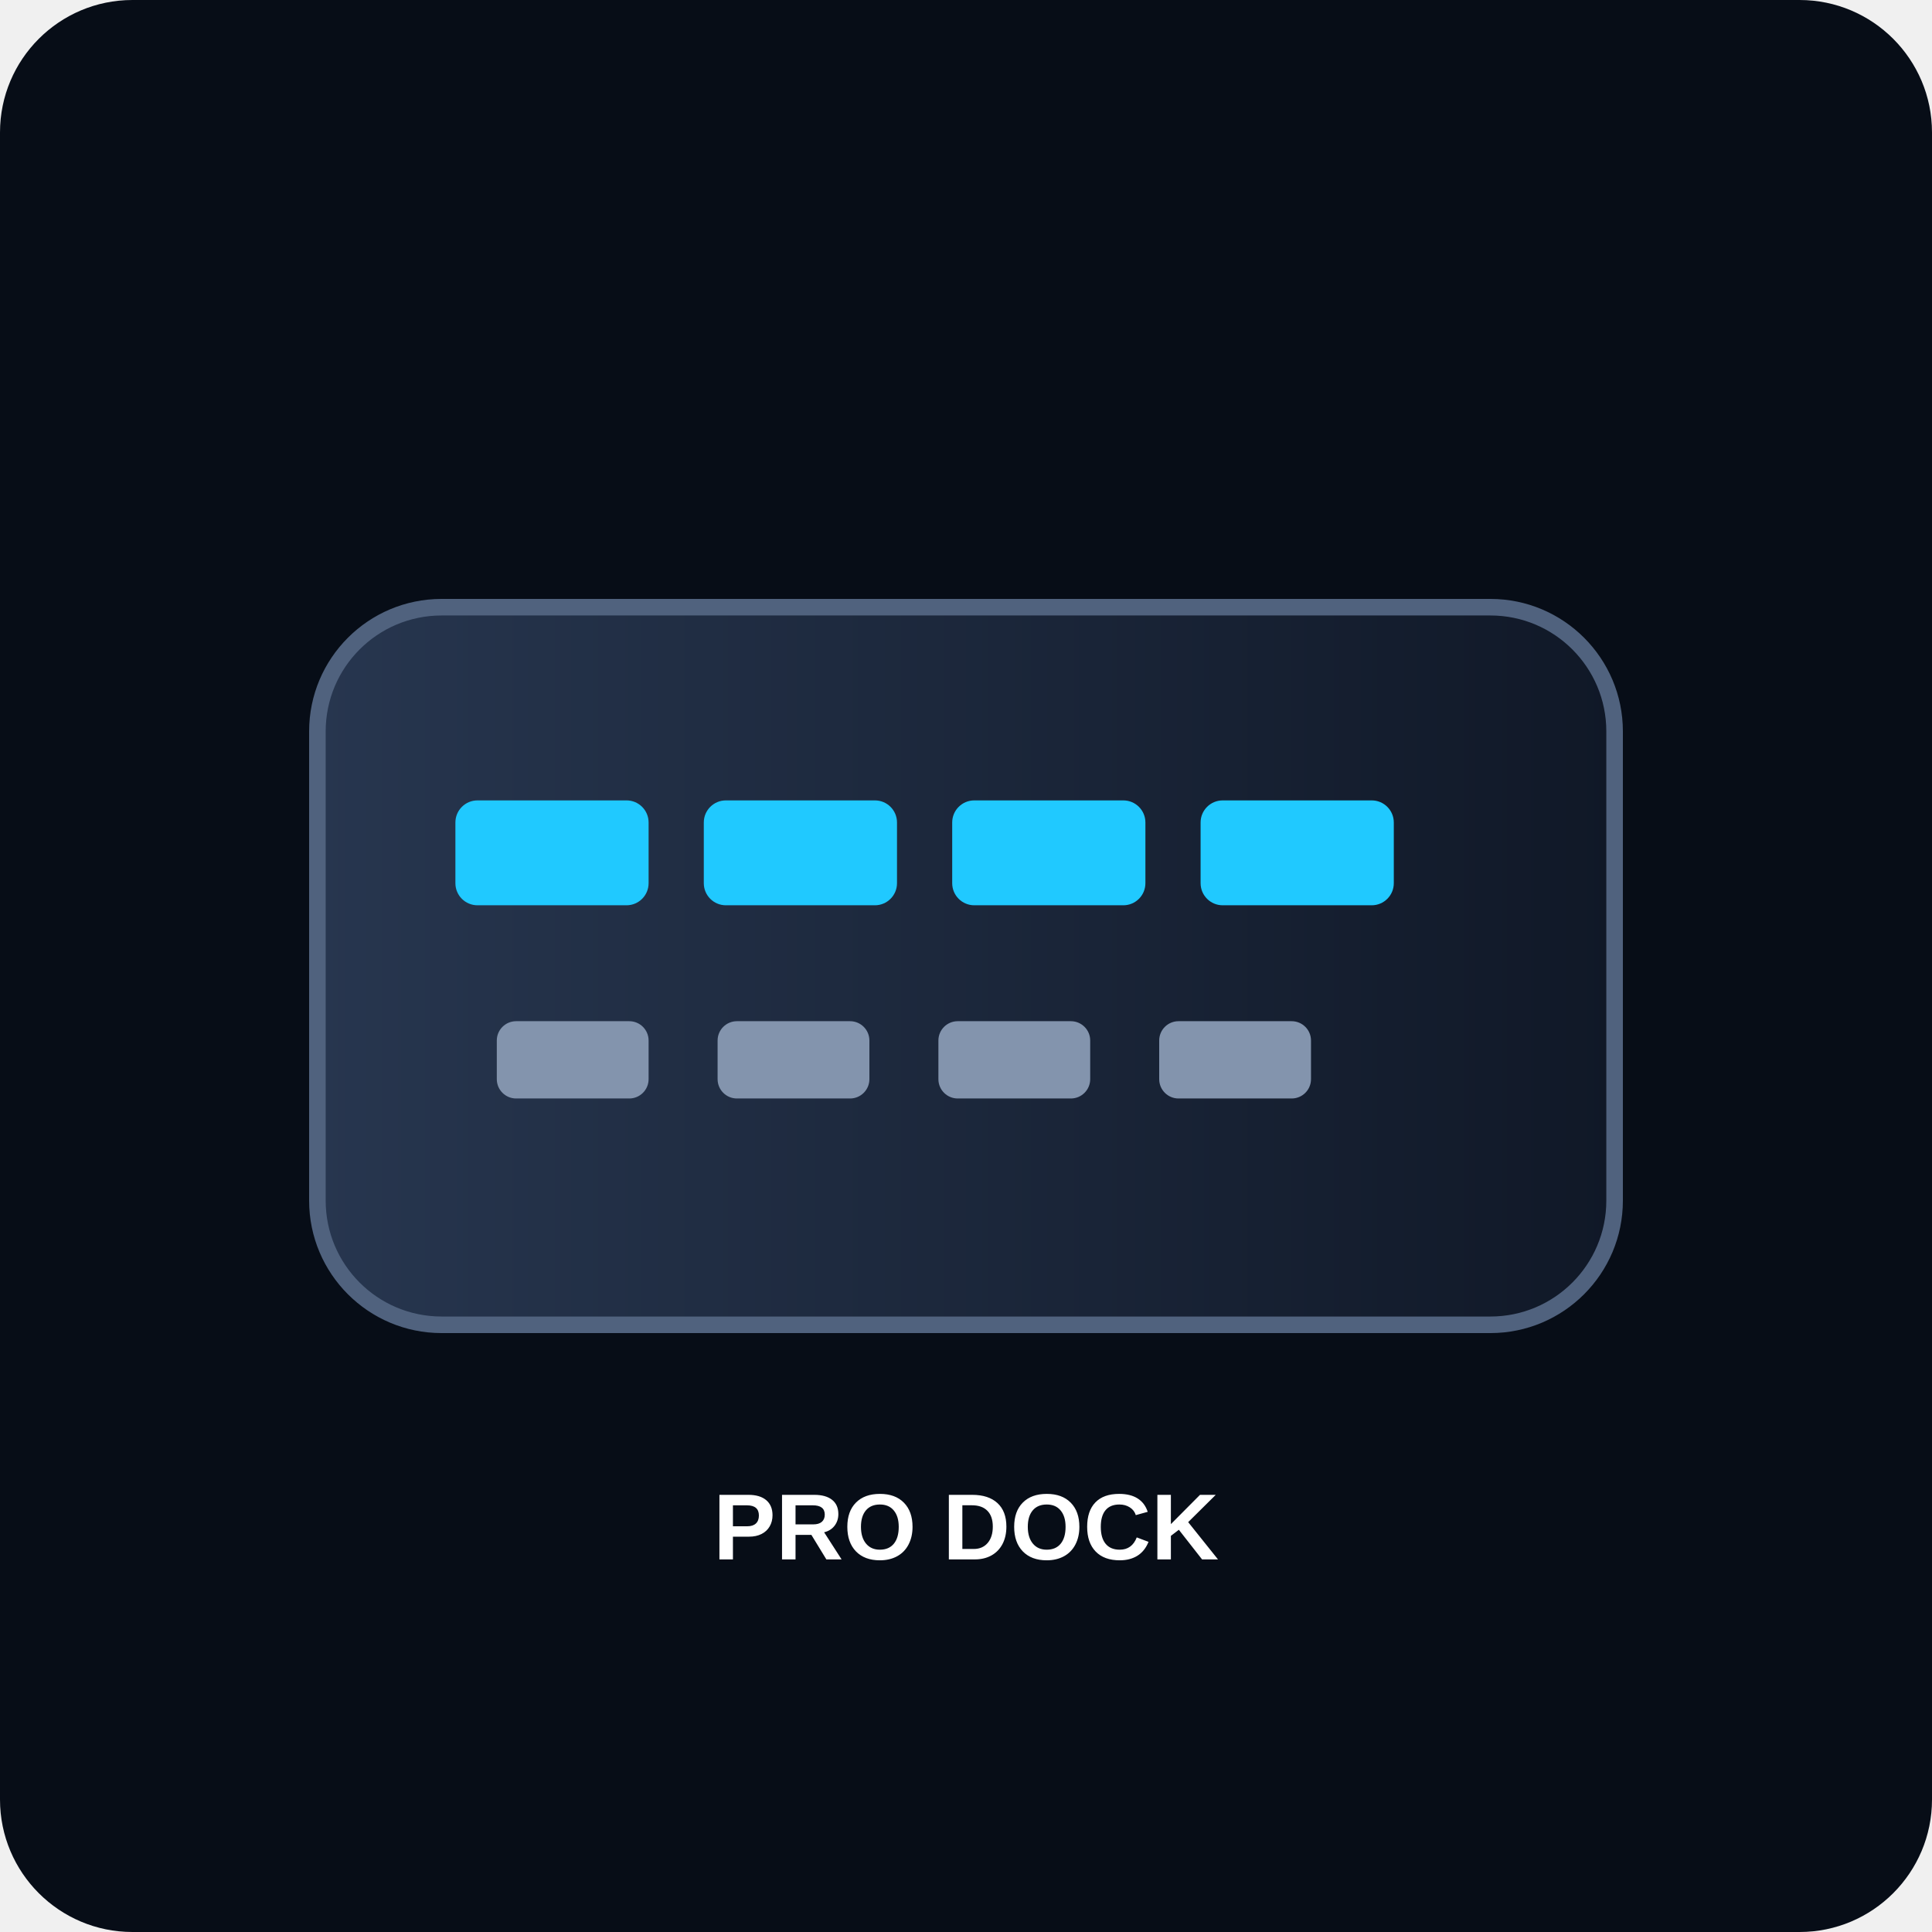
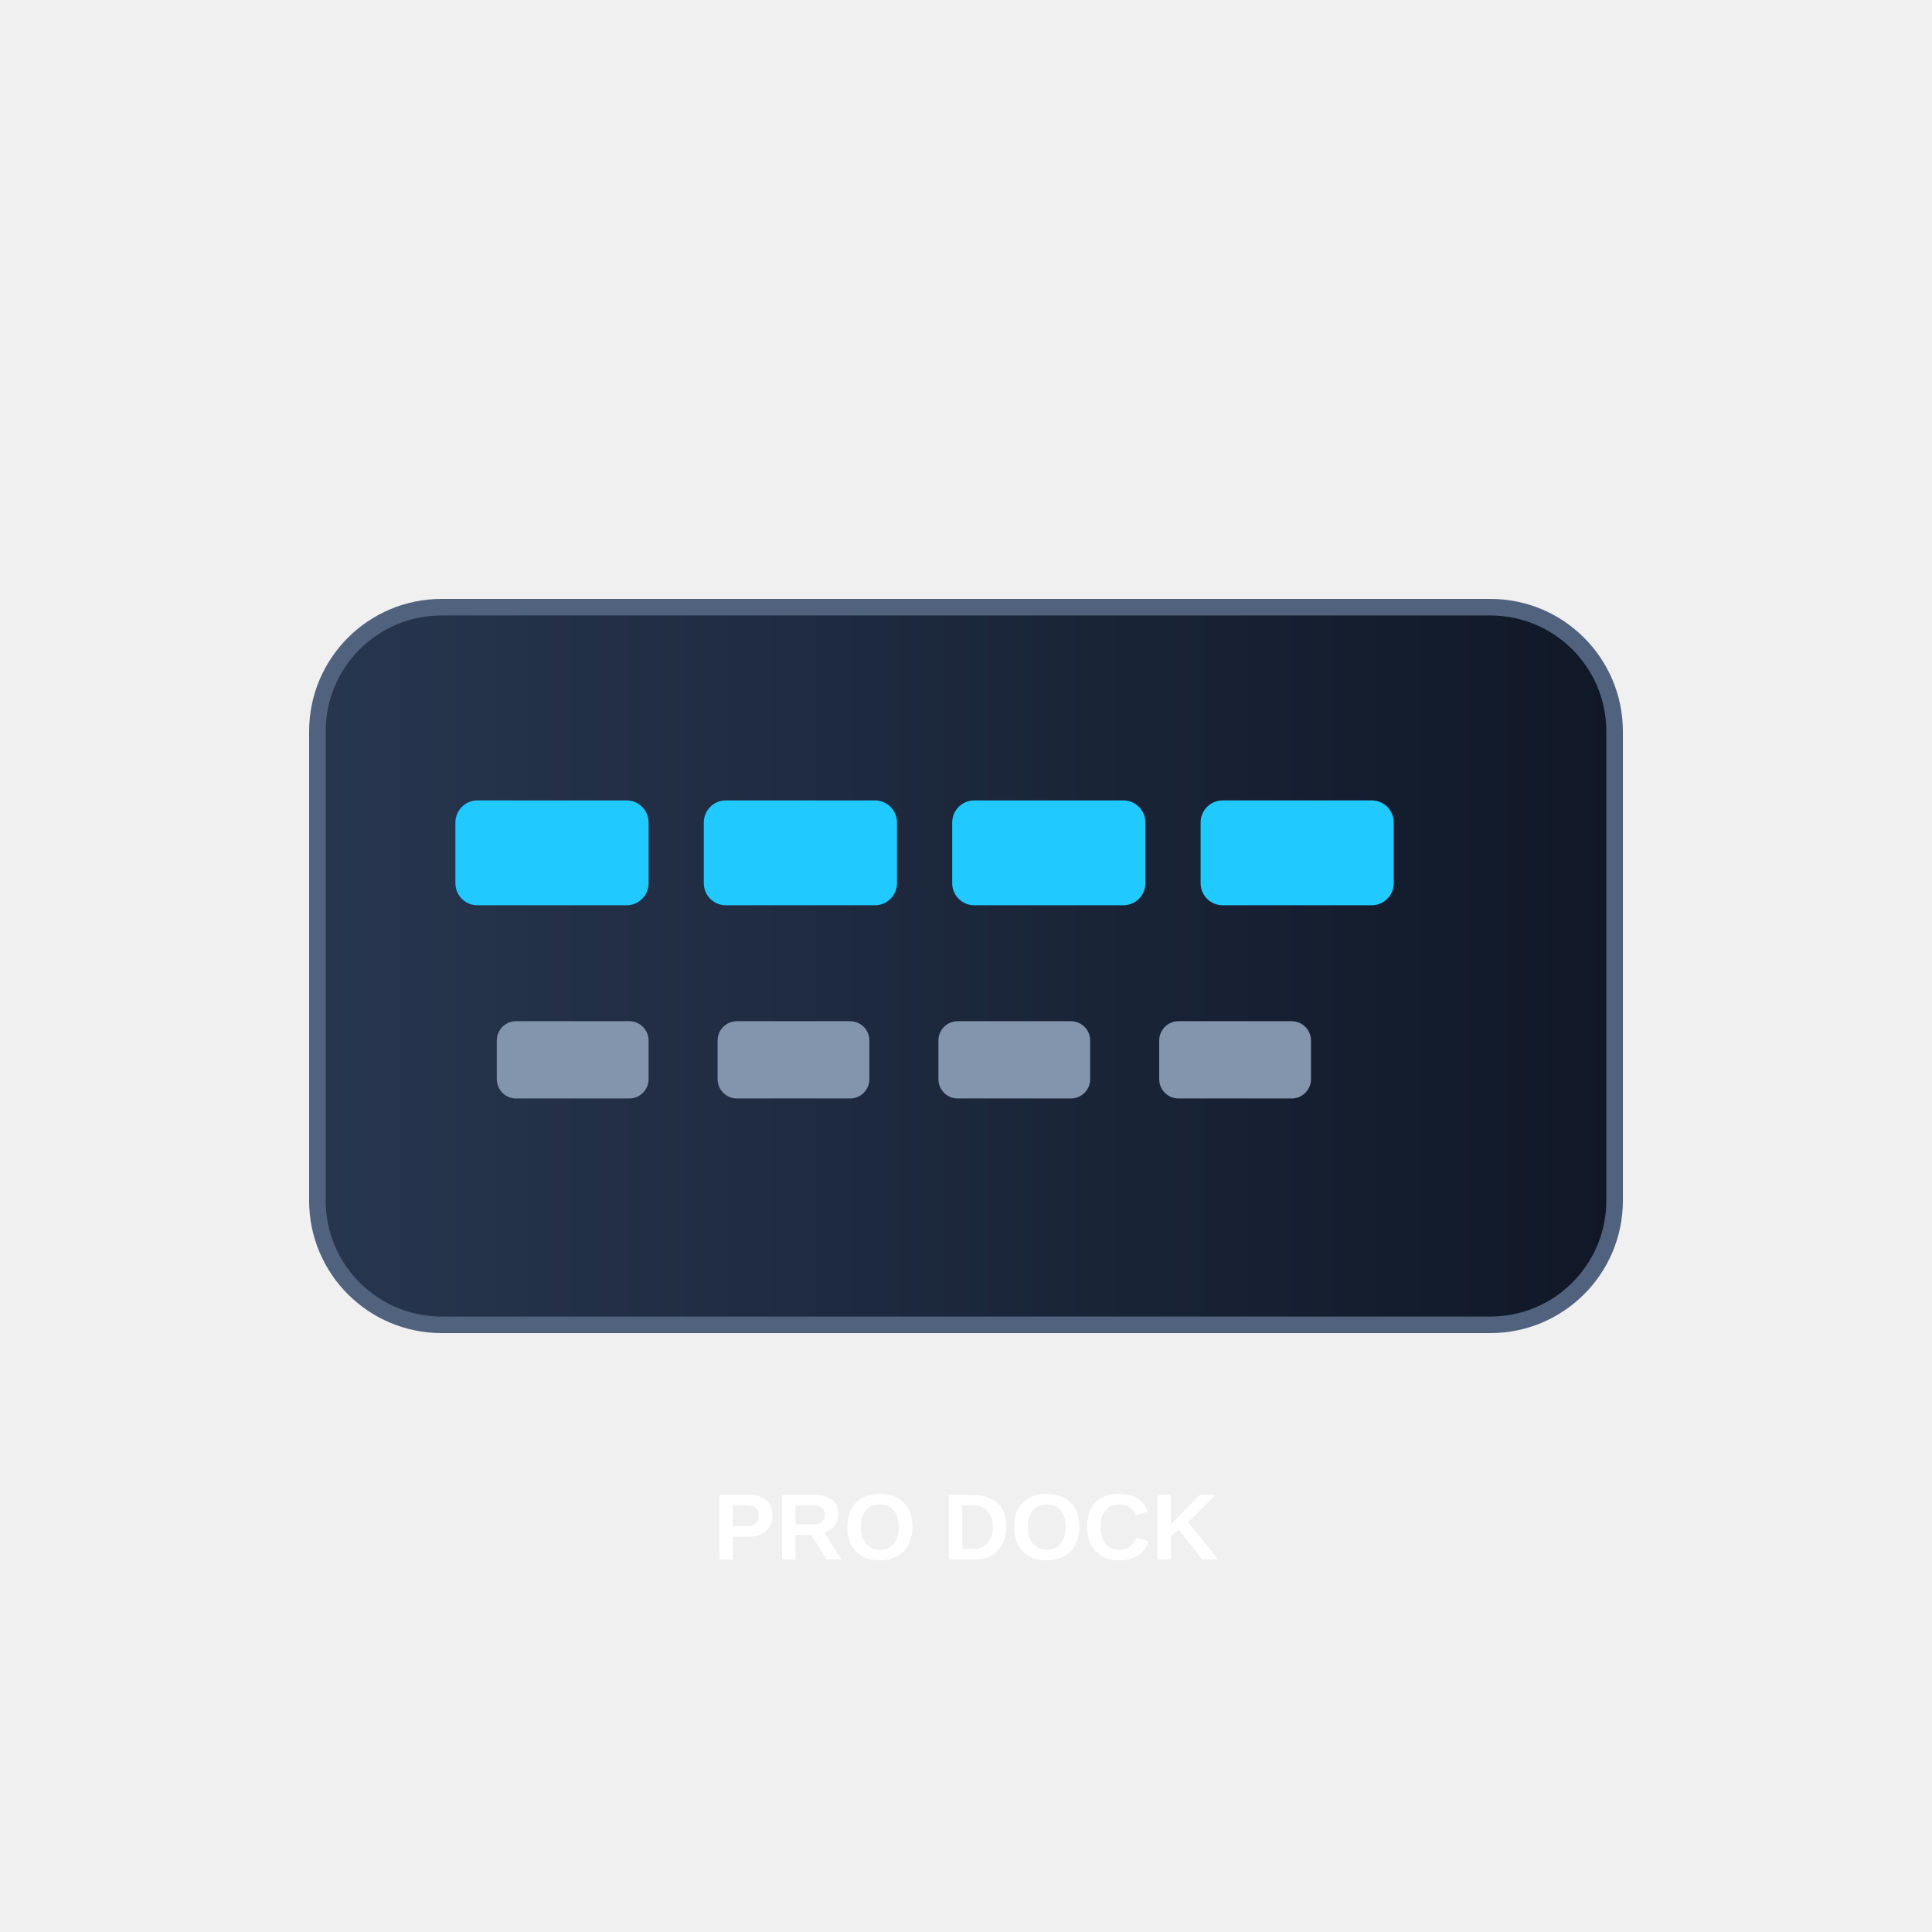
<svg xmlns="http://www.w3.org/2000/svg" viewBox="0 0 700 700">
  <defs>
    <linearGradient id="g">
      <stop stop-color="#27364f" />
      <stop offset="1" stop-color="#101827" />
    </linearGradient>
  </defs>
-   <rect width="700" height="700" rx="48" fill="#070d17" />
+   <rect width="700" height="700" rx="48" fill="none" />
  <rect x="115" y="220" width="470" height="260" rx="45" fill="url(#g)" stroke="#50627e" stroke-width="6" />
  <g fill="#20c9ff">
    <rect x="165" y="290" width="70" height="38" rx="8" />
    <rect x="255" y="290" width="70" height="38" rx="8" />
    <rect x="345" y="290" width="70" height="38" rx="8" />
    <rect x="435" y="290" width="70" height="38" rx="8" />
  </g>
  <g fill="#8394ad">
    <rect x="180" y="370" width="55" height="28" rx="7" />
    <rect x="260" y="370" width="55" height="28" rx="7" />
    <rect x="340" y="370" width="55" height="28" rx="7" />
    <rect x="420" y="370" width="55" height="28" rx="7" />
  </g>
  <text x="350" y="565" fill="#fff" font-size="34" text-anchor="middle" font-family="Arial" font-weight="700">PRO DOCK</text>
</svg>
